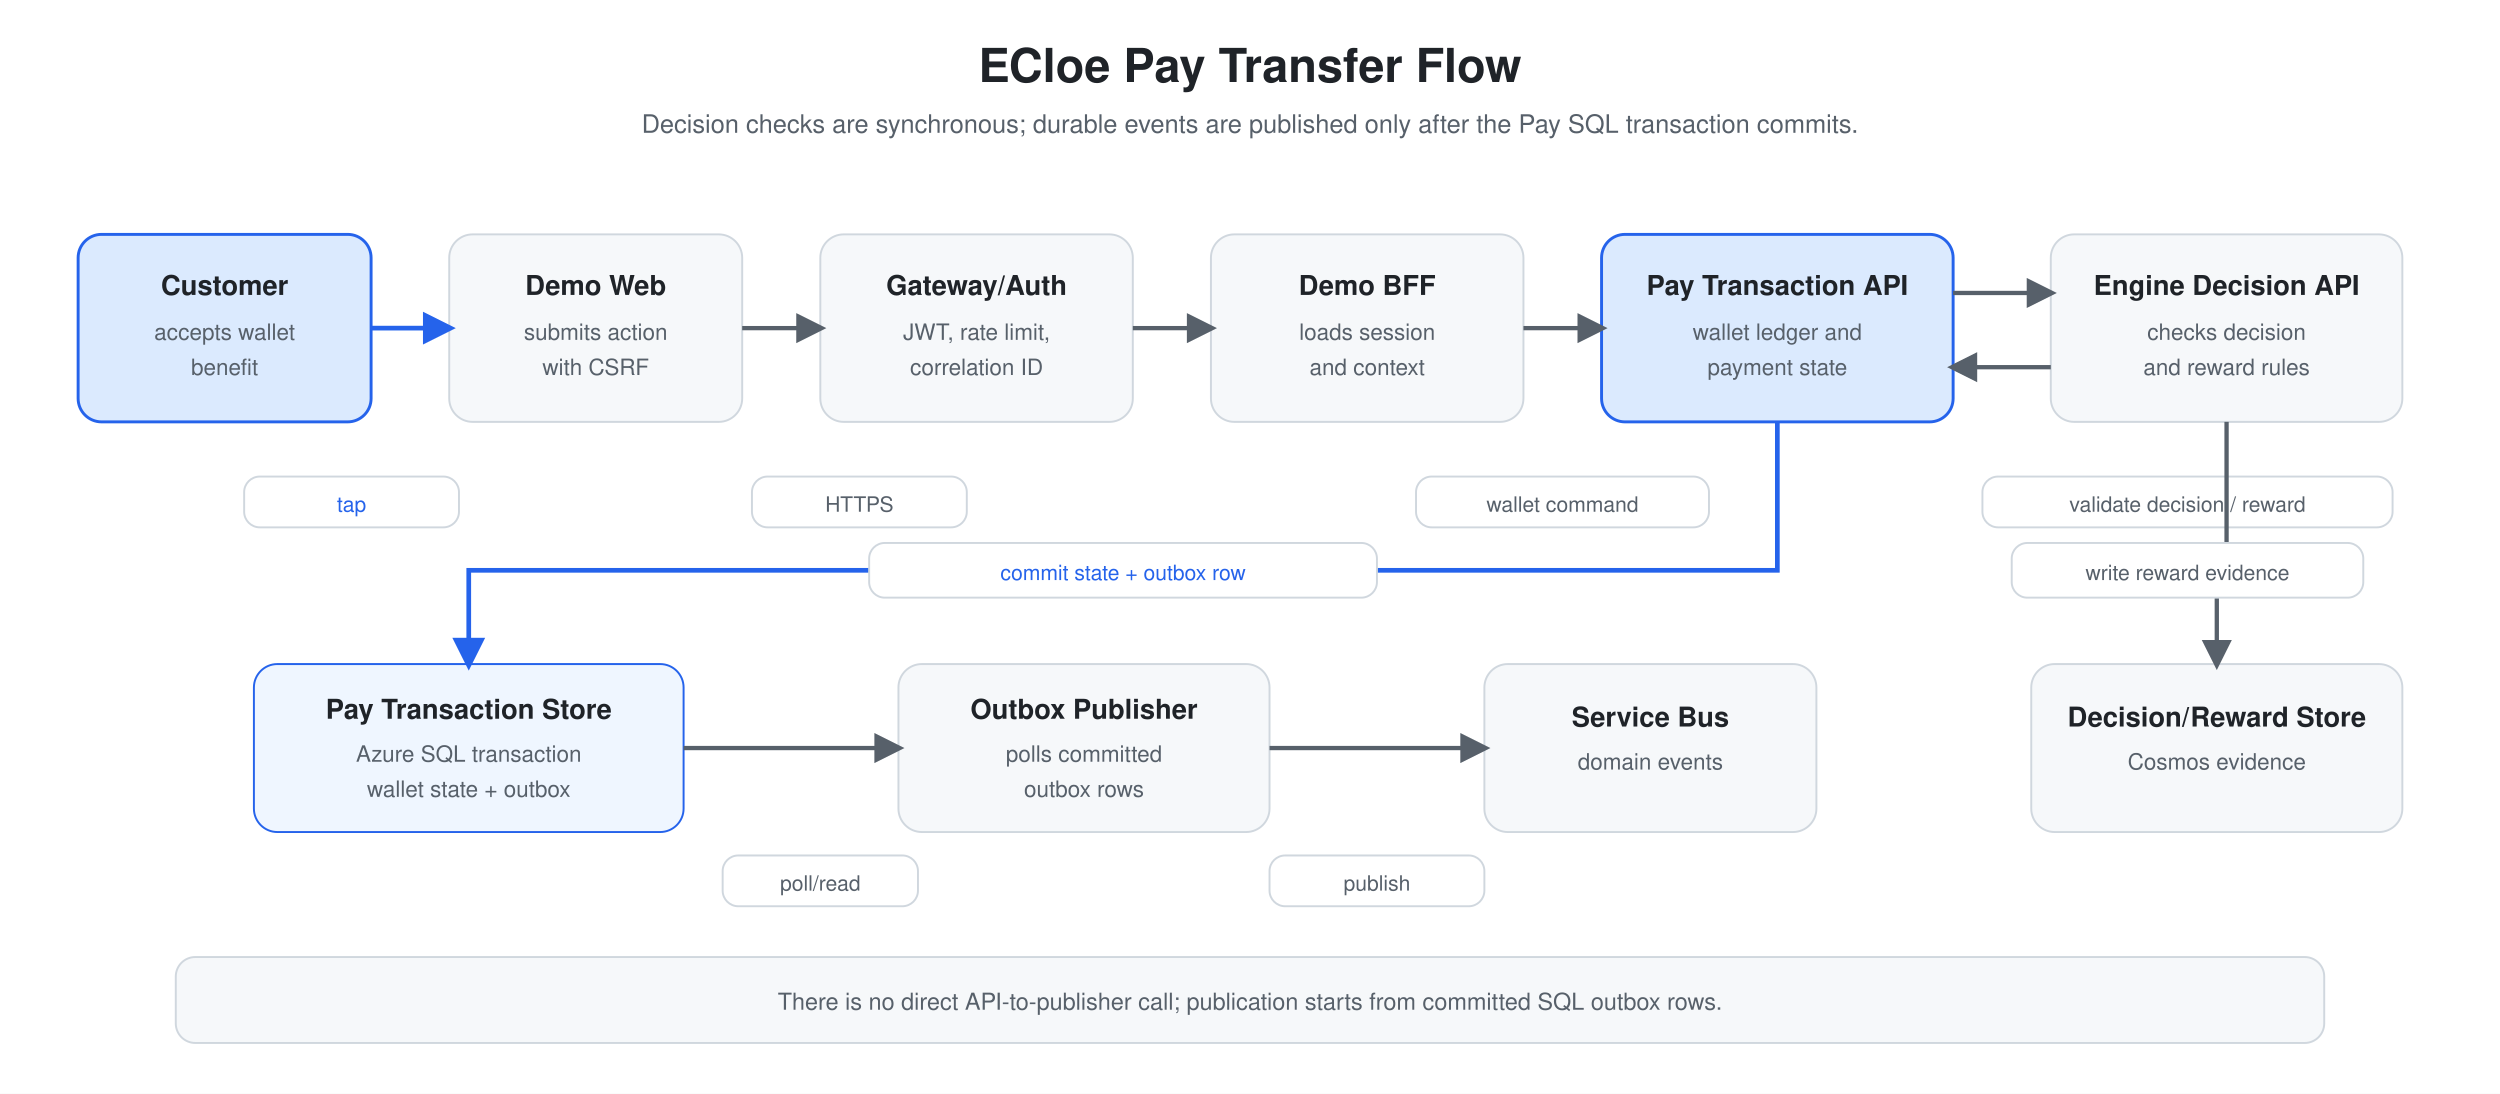
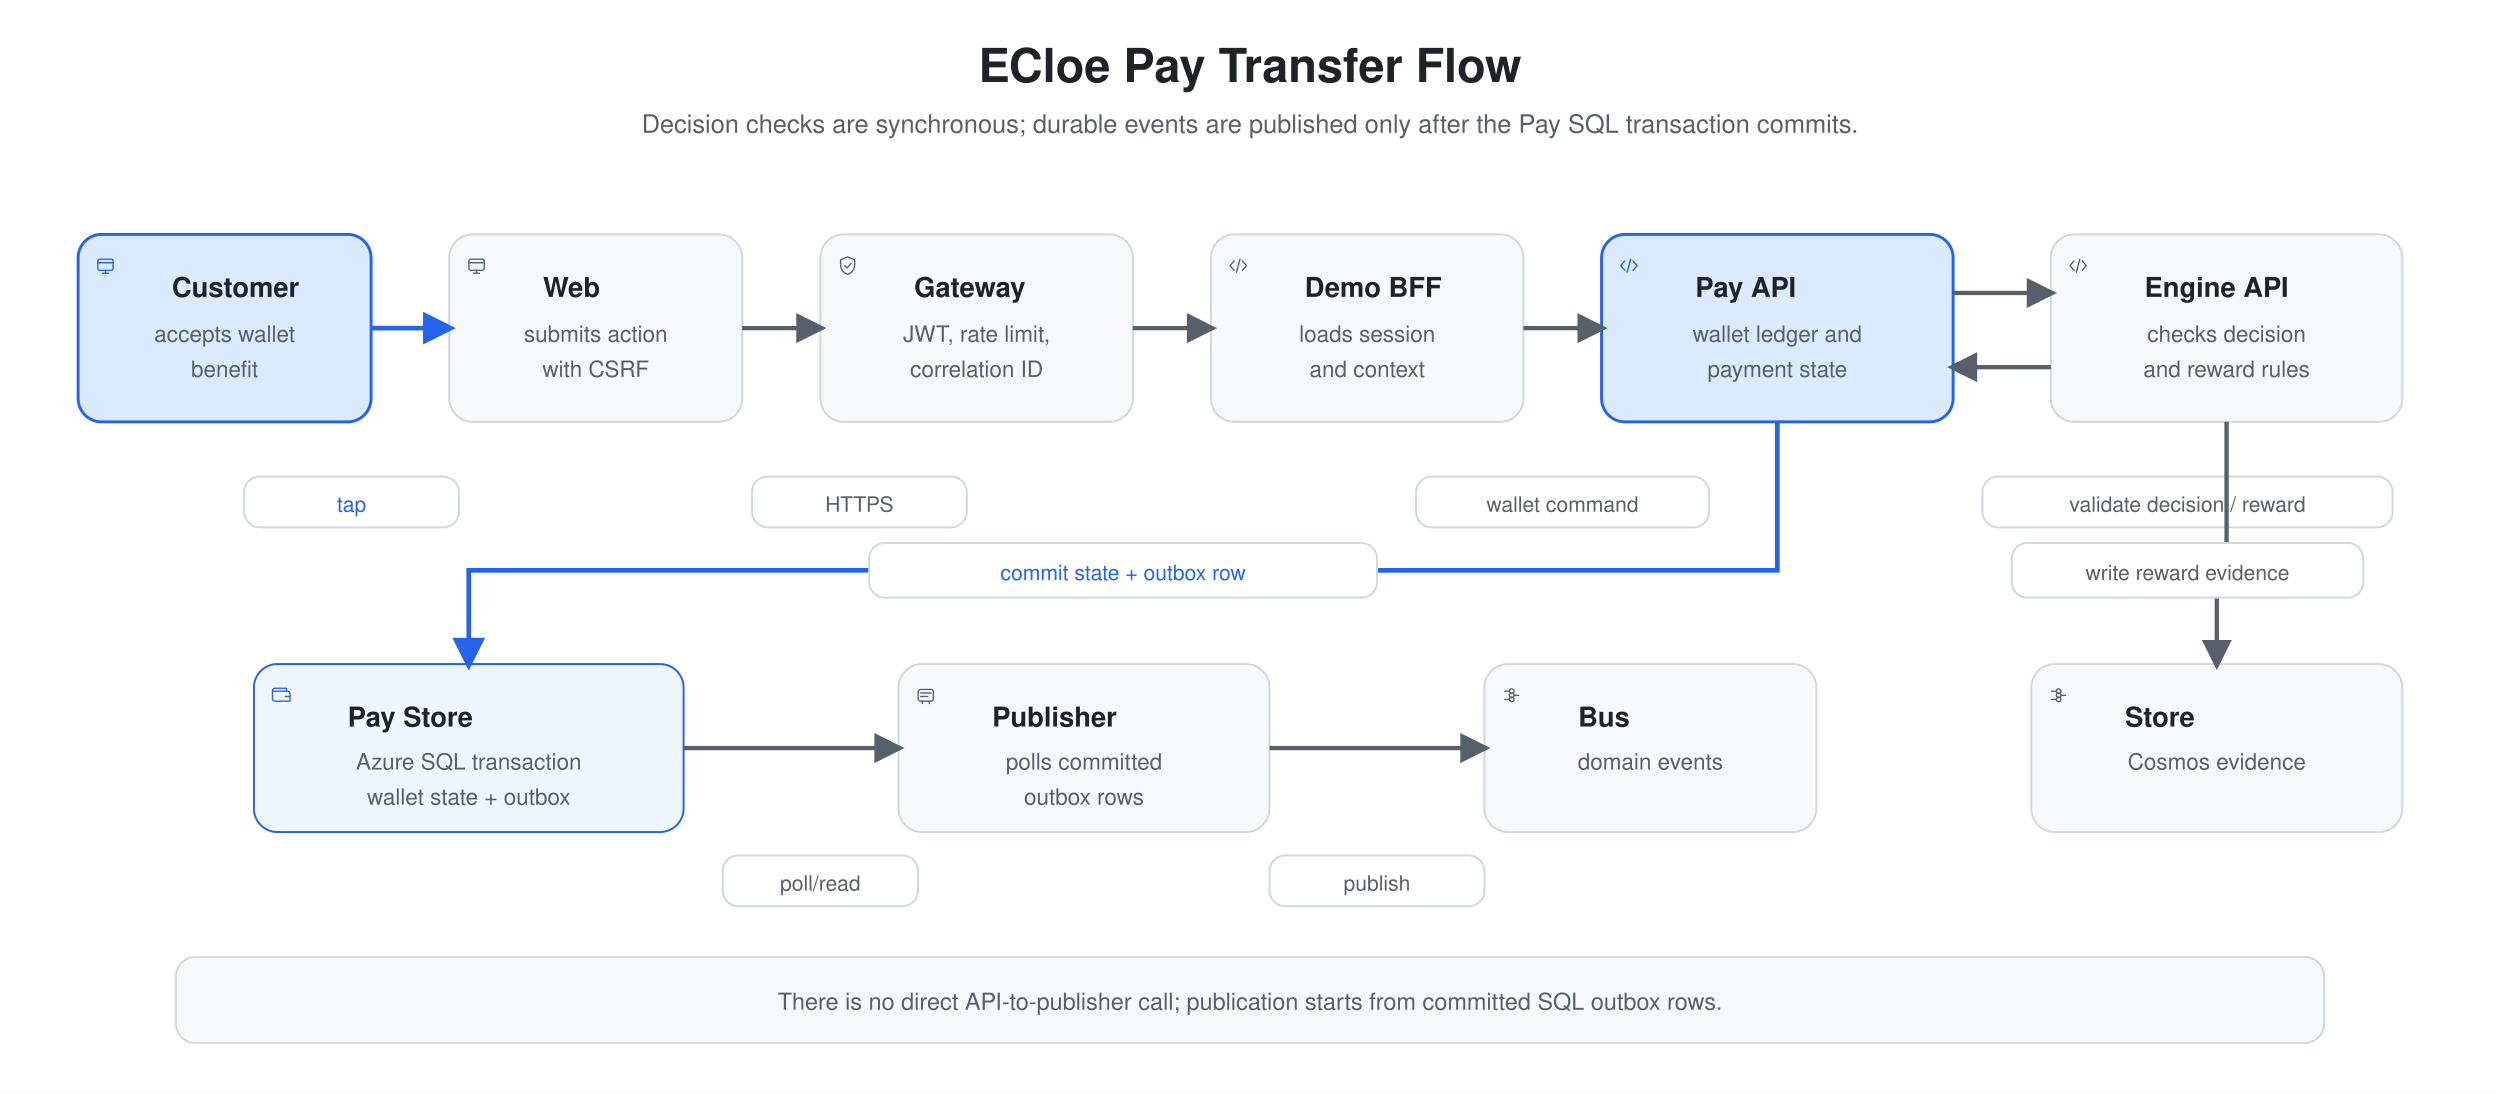
<svg xmlns="http://www.w3.org/2000/svg" viewBox="0 0 1280 560" role="img" aria-labelledby="title desc">
  <defs>
    <marker id="arrow" viewBox="0 0 10 10" refX="8" refY="5" markerWidth="7" markerHeight="7" orient="auto-start-reverse">
      <path d="M 0 0 L 10 5 L 0 10 z" fill="#57606a" />
    </marker>
    <marker id="arrow-blue" viewBox="0 0 10 10" refX="8" refY="5" markerWidth="7" markerHeight="7" orient="auto-start-reverse">
      <path d="M 0 0 L 10 5 L 0 10 z" fill="#2563eb" />
    </marker>
+     <g id="icon-web" fill="none" stroke="currentColor" stroke-width="2.3" stroke-linecap="round" stroke-linejoin="round">
+       <rect x="7" y="9" width="26" height="19" rx="3" />
+       <path d="M7 15h26M15 33h10M20 28v5" />
+     </g>
+     <g id="icon-shield" fill="none" stroke="currentColor" stroke-width="2.3" stroke-linecap="round" stroke-linejoin="round">
+       <path d="M20 5l12 5v9c0 8-5 13-12 16C13 32 8 27 8 19v-9l12-5z" />
+       <path d="M15 20l4 4 7-8" />
+     </g>
+     <g id="icon-api" fill="none" stroke="currentColor" stroke-width="2.3" stroke-linecap="round" stroke-linejoin="round">
+       <path d="M13 12l-7 8 7 8M27 12l7 8-7 8M23 9l-6 22" />
+     </g>
+     <g id="icon-wallet" fill="none" stroke="currentColor" stroke-width="2.3" stroke-linecap="round" stroke-linejoin="round">
+       <path d="M7 13h24a4 4 0 0 1 4 4v13H9a4 4 0 0 1-4-4V12a4 4 0 0 1 4-4h20v5" />
+       <path d="M27 22h8M29 22h1" />
+     </g>
+     <g id="icon-cart" fill="none" stroke="currentColor" stroke-width="2.3" stroke-linecap="round" stroke-linejoin="round">
+       <path d="M6 8h4l4 17h16l4-12H13" />
+       <circle cx="17" cy="32" r="2.4" />
+       <circle cx="29" cy="32" r="2.4" />
+     </g>
+     <g id="icon-decision" fill="none" stroke="currentColor" stroke-width="2.3" stroke-linecap="round" stroke-linejoin="round">
+       <path d="M8 13h8M8 27h8M24 20h8" />
+       <circle cx="20" cy="13" r="4" />
+       <circle cx="20" cy="27" r="4" />
+       <circle cx="20" cy="20" r="4" />
+     </g>
+     <g id="icon-database" fill="none" stroke="currentColor" stroke-width="2.3" stroke-linecap="round" stroke-linejoin="round">
+       <ellipse cx="20" cy="10" rx="12" ry="5" />
+       <path d="M8 10v18c0 3 5 5 12 5s12-2 12-5V10" />
+       <path d="M8 19c0 3 5 5 12 5s12-2 12-5" />
+     </g>
+     <g id="icon-bus" fill="none" stroke="currentColor" stroke-width="2.3" stroke-linecap="round" stroke-linejoin="round">
+       <rect x="7" y="10" width="26" height="20" rx="4" />
+       <path d="M11 16h18M11 22h12" />
+       <path d="M14 34v-4M26 34v-4" />
+     </g>
+     <g id="icon-worker" fill="none" stroke="currentColor" stroke-width="2.3" stroke-linecap="round" stroke-linejoin="round">
+       <circle cx="20" cy="20" r="5" />
+       <path d="M20 6v5M20 29v5M6 20h5M29 20h5M10 10l4 4M26 26l4 4M30 10l-4 4M14 26l-4 4" />
+     </g>
+     <g id="icon-artifact" fill="none" stroke="currentColor" stroke-width="2.3" stroke-linecap="round" stroke-linejoin="round">
+       <path d="M7 12h10l3 4h13v15H7z" />
+       <path d="M15 25h10M20 20v10" />
+     </g>
+     <g id="icon-chart" fill="none" stroke="currentColor" stroke-width="2.3" stroke-linecap="round" stroke-linejoin="round">
+       <path d="M8 31h24" />
+       <rect x="10" y="20" width="5" height="11" rx="1" />
+       <rect x="18" y="14" width="5" height="17" rx="1" />
+       <rect x="26" y="9" width="5" height="22" rx="1" />
+     </g>
+     <g id="icon-doc" fill="none" stroke="currentColor" stroke-width="2.3" stroke-linecap="round" stroke-linejoin="round">
+       <path d="M12 6h12l6 6v22H12z" />
+       <path d="M24 6v8h6M16 20h12M16 26h12" />
+     </g>
+     <g id="icon-eye" fill="none" stroke="currentColor" stroke-width="2.3" stroke-linecap="round" stroke-linejoin="round">
+       <path d="M5 20s6-9 15-9 15 9 15 9-6 9-15 9-15-9-15-9z" />
+       <circle cx="20" cy="20" r="4" />
+     </g>
  </defs>
  <rect width="1280" height="560" fill="#ffffff" />
  <text x="640" y="42" text-anchor="middle" font-family="Segoe UI, Helvetica, Arial, sans-serif" font-size="24" font-weight="700" fill="#1f2328">ECloe Pay Transfer Flow</text>
  <text x="640" y="68" text-anchor="middle" font-family="Segoe UI, Helvetica, Arial, sans-serif" font-size="13" fill="#57606a">Decision checks are synchronous; durable events are published only after the Pay SQL transaction commits.</text>
-   <rect x="40" y="120" width="150" height="96" rx="12" fill="#dbeafe" stroke="#2563eb" stroke-width="1.5" />
-   <text x="115" y="151" text-anchor="middle" font-family="Segoe UI, Helvetica, Arial, sans-serif" font-size="14" font-weight="700" fill="#1f2328">Customer</text>
-   <text x="115" y="174" text-anchor="middle" font-family="Segoe UI, Helvetica, Arial, sans-serif" font-size="11.5" fill="#57606a">accepts wallet</text>
-   <text x="115" y="192" text-anchor="middle" font-family="Segoe UI, Helvetica, Arial, sans-serif" font-size="11.5" fill="#57606a">benefit</text>
-   <rect x="230" y="120" width="150" height="96" rx="12" fill="#f6f8fa" stroke="#d0d7de" />
-   <text x="305" y="151" text-anchor="middle" font-family="Segoe UI, Helvetica, Arial, sans-serif" font-size="14" font-weight="700" fill="#1f2328">Demo Web</text>
-   <text x="305" y="174" text-anchor="middle" font-family="Segoe UI, Helvetica, Arial, sans-serif" font-size="11.5" fill="#57606a">submits action</text>
-   <text x="305" y="192" text-anchor="middle" font-family="Segoe UI, Helvetica, Arial, sans-serif" font-size="11.5" fill="#57606a">with CSRF</text>
-   <rect x="420" y="120" width="160" height="96" rx="12" fill="#f6f8fa" stroke="#d0d7de" />
-   <text x="500" y="151" text-anchor="middle" font-family="Segoe UI, Helvetica, Arial, sans-serif" font-size="14" font-weight="700" fill="#1f2328">Gateway/Auth</text>
-   <text x="500" y="174" text-anchor="middle" font-family="Segoe UI, Helvetica, Arial, sans-serif" font-size="11.5" fill="#57606a">JWT, rate limit,</text>
-   <text x="500" y="192" text-anchor="middle" font-family="Segoe UI, Helvetica, Arial, sans-serif" font-size="11.5" fill="#57606a">correlation ID</text>
-   <rect x="620" y="120" width="160" height="96" rx="12" fill="#f6f8fa" stroke="#d0d7de" />
-   <text x="700" y="151" text-anchor="middle" font-family="Segoe UI, Helvetica, Arial, sans-serif" font-size="14" font-weight="700" fill="#1f2328">Demo BFF</text>
-   <text x="700" y="174" text-anchor="middle" font-family="Segoe UI, Helvetica, Arial, sans-serif" font-size="11.5" fill="#57606a">loads session</text>
-   <text x="700" y="192" text-anchor="middle" font-family="Segoe UI, Helvetica, Arial, sans-serif" font-size="11.5" fill="#57606a">and context</text>
-   <rect x="820" y="120" width="180" height="96" rx="12" fill="#dbeafe" stroke="#2563eb" stroke-width="1.5" />
-   <text x="910" y="151" text-anchor="middle" font-family="Segoe UI, Helvetica, Arial, sans-serif" font-size="14" font-weight="700" fill="#1f2328">Pay Transaction API</text>
-   <text x="910" y="174" text-anchor="middle" font-family="Segoe UI, Helvetica, Arial, sans-serif" font-size="11.5" fill="#57606a">wallet ledger and</text>
-   <text x="910" y="192" text-anchor="middle" font-family="Segoe UI, Helvetica, Arial, sans-serif" font-size="11.5" fill="#57606a">payment state</text>
-   <rect x="1050" y="120" width="180" height="96" rx="12" fill="#f6f8fa" stroke="#d0d7de" />
-   <text x="1140" y="151" text-anchor="middle" font-family="Segoe UI, Helvetica, Arial, sans-serif" font-size="14" font-weight="700" fill="#1f2328">Engine Decision API</text>
-   <text x="1140" y="174" text-anchor="middle" font-family="Segoe UI, Helvetica, Arial, sans-serif" font-size="11.5" fill="#57606a">checks decision</text>
-   <text x="1140" y="192" text-anchor="middle" font-family="Segoe UI, Helvetica, Arial, sans-serif" font-size="11.5" fill="#57606a">and reward rules</text>
+   <rect x="40" y="120" width="150" height="96" rx="12" fill="#dbeafe" stroke="#2563eb" stroke-width="1.5" data-card="true" />
+   <use href="#icon-web" transform="translate(48 130) scale(0.30)" color="#2563eb" aria-hidden="true" />
+   <text x="88" y="152" text-anchor="start" font-family="Segoe UI, Helvetica, Arial, sans-serif" font-size="14" font-weight="700" fill="#1f2328">Customer</text>
+   <text x="115" y="175" text-anchor="middle" font-family="Segoe UI, Helvetica, Arial, sans-serif" font-size="11.5" fill="#57606a">accepts wallet</text>
+   <text x="115" y="193" text-anchor="middle" font-family="Segoe UI, Helvetica, Arial, sans-serif" font-size="11.5" fill="#57606a">benefit</text>
+   <rect x="230" y="120" width="150" height="96" rx="12" fill="#f6f8fa" stroke="#d0d7de" data-card="true" />
+   <use href="#icon-web" transform="translate(238 130) scale(0.30)" color="#57606a" aria-hidden="true" />
+   <text x="278" y="152" text-anchor="start" font-family="Segoe UI, Helvetica, Arial, sans-serif" font-size="14" font-weight="700" fill="#1f2328">Web</text>
+   <text x="305" y="175" text-anchor="middle" font-family="Segoe UI, Helvetica, Arial, sans-serif" font-size="11.5" fill="#57606a">submits action</text>
+   <text x="305" y="193" text-anchor="middle" font-family="Segoe UI, Helvetica, Arial, sans-serif" font-size="11.5" fill="#57606a">with CSRF</text>
+   <rect x="420" y="120" width="160" height="96" rx="12" fill="#f6f8fa" stroke="#d0d7de" data-card="true" />
+   <use href="#icon-shield" transform="translate(428 130) scale(0.30)" color="#57606a" aria-hidden="true" />
+   <text x="468" y="152" text-anchor="start" font-family="Segoe UI, Helvetica, Arial, sans-serif" font-size="14" font-weight="700" fill="#1f2328">Gateway</text>
+   <text x="500" y="175" text-anchor="middle" font-family="Segoe UI, Helvetica, Arial, sans-serif" font-size="11.5" fill="#57606a">JWT, rate limit,</text>
+   <text x="500" y="193" text-anchor="middle" font-family="Segoe UI, Helvetica, Arial, sans-serif" font-size="11.5" fill="#57606a">correlation ID</text>
+   <rect x="620" y="120" width="160" height="96" rx="12" fill="#f6f8fa" stroke="#d0d7de" data-card="true" />
+   <use href="#icon-api" transform="translate(628 130) scale(0.30)" color="#57606a" aria-hidden="true" />
+   <text x="668" y="152" text-anchor="start" font-family="Segoe UI, Helvetica, Arial, sans-serif" font-size="14" font-weight="700" fill="#1f2328">Demo BFF</text>
+   <text x="700" y="175" text-anchor="middle" font-family="Segoe UI, Helvetica, Arial, sans-serif" font-size="11.5" fill="#57606a">loads session</text>
+   <text x="700" y="193" text-anchor="middle" font-family="Segoe UI, Helvetica, Arial, sans-serif" font-size="11.5" fill="#57606a">and context</text>
+   <rect x="820" y="120" width="180" height="96" rx="12" fill="#dbeafe" stroke="#2563eb" stroke-width="1.5" data-card="true" />
+   <use href="#icon-api" transform="translate(828 130) scale(0.30)" color="#2563eb" aria-hidden="true" />
+   <text x="868" y="152" text-anchor="start" font-family="Segoe UI, Helvetica, Arial, sans-serif" font-size="14" font-weight="700" fill="#1f2328">Pay API</text>
+   <text x="910" y="175" text-anchor="middle" font-family="Segoe UI, Helvetica, Arial, sans-serif" font-size="11.5" fill="#57606a">wallet ledger and</text>
+   <text x="910" y="193" text-anchor="middle" font-family="Segoe UI, Helvetica, Arial, sans-serif" font-size="11.5" fill="#57606a">payment state</text>
+   <rect x="1050" y="120" width="180" height="96" rx="12" fill="#f6f8fa" stroke="#d0d7de" data-card="true" />
+   <use href="#icon-api" transform="translate(1058 130) scale(0.30)" color="#57606a" aria-hidden="true" />
+   <text x="1098" y="152" text-anchor="start" font-family="Segoe UI, Helvetica, Arial, sans-serif" font-size="14" font-weight="700" fill="#1f2328">Engine API</text>
+   <text x="1140" y="175" text-anchor="middle" font-family="Segoe UI, Helvetica, Arial, sans-serif" font-size="11.5" fill="#57606a">checks decision</text>
+   <text x="1140" y="193" text-anchor="middle" font-family="Segoe UI, Helvetica, Arial, sans-serif" font-size="11.5" fill="#57606a">and reward rules</text>
  <line x1="190" y1="168" x2="230" y2="168" stroke="#2563eb" stroke-width="2.4" marker-end="url(#arrow-blue)" />
  <line x1="380" y1="168" x2="420" y2="168" stroke="#57606a" stroke-width="2.2" marker-end="url(#arrow)" />
  <line x1="580" y1="168" x2="620" y2="168" stroke="#57606a" stroke-width="2.2" marker-end="url(#arrow)" />
  <line x1="780" y1="168" x2="820" y2="168" stroke="#57606a" stroke-width="2.2" marker-end="url(#arrow)" />
  <line x1="1000" y1="150" x2="1050" y2="150" stroke="#57606a" stroke-width="2.2" marker-end="url(#arrow)" />
  <line x1="1050" y1="188" x2="1000" y2="188" stroke="#57606a" stroke-width="2.2" marker-end="url(#arrow)" />
  <rect x="125" y="244" width="110" height="26" rx="8" fill="#ffffff" stroke="#d0d7de" />
  <text x="180" y="262" text-anchor="middle" font-family="Segoe UI, Helvetica, Arial, sans-serif" font-size="10.8" fill="#2563eb">tap</text>
  <rect x="385" y="244" width="110" height="26" rx="8" fill="#ffffff" stroke="#d0d7de" />
  <text x="440" y="262" text-anchor="middle" font-family="Segoe UI, Helvetica, Arial, sans-serif" font-size="10.8" fill="#57606a">HTTPS</text>
  <rect x="725" y="244" width="150" height="26" rx="8" fill="#ffffff" stroke="#d0d7de" />
  <text x="800" y="262" text-anchor="middle" font-family="Segoe UI, Helvetica, Arial, sans-serif" font-size="10.8" fill="#57606a">wallet command</text>
  <rect x="1015" y="244" width="210" height="26" rx="8" fill="#ffffff" stroke="#d0d7de" />
  <text x="1120" y="262" text-anchor="middle" font-family="Segoe UI, Helvetica, Arial, sans-serif" font-size="10.8" fill="#57606a">validate decision / reward</text>
-   <rect x="130" y="340" width="220" height="86" rx="12" fill="#eff6ff" stroke="#2563eb" />
-   <text x="240" y="368" text-anchor="middle" font-family="Segoe UI, Helvetica, Arial, sans-serif" font-size="14" font-weight="700" fill="#1f2328">Pay Transaction Store</text>
-   <text x="240" y="390" text-anchor="middle" font-family="Segoe UI, Helvetica, Arial, sans-serif" font-size="11.5" fill="#57606a">Azure SQL transaction</text>
-   <text x="240" y="408" text-anchor="middle" font-family="Segoe UI, Helvetica, Arial, sans-serif" font-size="11.5" fill="#57606a">wallet state + outbox</text>
-   <rect x="460" y="340" width="190" height="86" rx="12" fill="#f6f8fa" stroke="#d0d7de" />
-   <text x="555" y="368" text-anchor="middle" font-family="Segoe UI, Helvetica, Arial, sans-serif" font-size="14" font-weight="700" fill="#1f2328">Outbox Publisher</text>
-   <text x="555" y="390" text-anchor="middle" font-family="Segoe UI, Helvetica, Arial, sans-serif" font-size="11.5" fill="#57606a">polls committed</text>
-   <text x="555" y="408" text-anchor="middle" font-family="Segoe UI, Helvetica, Arial, sans-serif" font-size="11.5" fill="#57606a">outbox rows</text>
-   <rect x="760" y="340" width="170" height="86" rx="12" fill="#f6f8fa" stroke="#d0d7de" />
-   <text x="845" y="372" text-anchor="middle" font-family="Segoe UI, Helvetica, Arial, sans-serif" font-size="14" font-weight="700" fill="#1f2328">Service Bus</text>
+   <rect x="130" y="340" width="220" height="86" rx="12" fill="#eff6ff" stroke="#2563eb" data-card="true" />
+   <use href="#icon-wallet" transform="translate(138 350) scale(0.30)" color="#2563eb" aria-hidden="true" />
+   <text x="178" y="372" text-anchor="start" font-family="Segoe UI, Helvetica, Arial, sans-serif" font-size="14" font-weight="700" fill="#1f2328">Pay Store</text>
+   <text x="240" y="394" text-anchor="middle" font-family="Segoe UI, Helvetica, Arial, sans-serif" font-size="11.5" fill="#57606a">Azure SQL transaction</text>
+   <text x="240" y="412" text-anchor="middle" font-family="Segoe UI, Helvetica, Arial, sans-serif" font-size="11.5" fill="#57606a">wallet state + outbox</text>
+   <rect x="460" y="340" width="190" height="86" rx="12" fill="#f6f8fa" stroke="#d0d7de" data-card="true" />
+   <use href="#icon-bus" transform="translate(468 350) scale(0.30)" color="#57606a" aria-hidden="true" />
+   <text x="508" y="372" text-anchor="start" font-family="Segoe UI, Helvetica, Arial, sans-serif" font-size="14" font-weight="700" fill="#1f2328">Publisher</text>
+   <text x="555" y="394" text-anchor="middle" font-family="Segoe UI, Helvetica, Arial, sans-serif" font-size="11.5" fill="#57606a">polls committed</text>
+   <text x="555" y="412" text-anchor="middle" font-family="Segoe UI, Helvetica, Arial, sans-serif" font-size="11.5" fill="#57606a">outbox rows</text>
+   <rect x="760" y="340" width="170" height="86" rx="12" fill="#f6f8fa" stroke="#d0d7de" data-card="true" />
+   <use href="#icon-decision" transform="translate(768 350) scale(0.30)" color="#57606a" aria-hidden="true" />
+   <text x="808" y="372" text-anchor="start" font-family="Segoe UI, Helvetica, Arial, sans-serif" font-size="14" font-weight="700" fill="#1f2328">Bus</text>
  <text x="845" y="394" text-anchor="middle" font-family="Segoe UI, Helvetica, Arial, sans-serif" font-size="11.5" fill="#57606a">domain events</text>
-   <rect x="1040" y="340" width="190" height="86" rx="12" fill="#f6f8fa" stroke="#d0d7de" />
-   <text x="1135" y="372" text-anchor="middle" font-family="Segoe UI, Helvetica, Arial, sans-serif" font-size="14" font-weight="700" fill="#1f2328">Decision/Reward Store</text>
+   <rect x="1040" y="340" width="190" height="86" rx="12" fill="#f6f8fa" stroke="#d0d7de" data-card="true" />
+   <use href="#icon-decision" transform="translate(1048 350) scale(0.30)" color="#57606a" aria-hidden="true" />
+   <text x="1088" y="372" text-anchor="start" font-family="Segoe UI, Helvetica, Arial, sans-serif" font-size="14" font-weight="700" fill="#1f2328">Store</text>
  <text x="1135" y="394" text-anchor="middle" font-family="Segoe UI, Helvetica, Arial, sans-serif" font-size="11.5" fill="#57606a">Cosmos evidence</text>
  <polyline points="910,216 910,292 240,292 240,340" fill="none" stroke="#2563eb" stroke-width="2.4" marker-end="url(#arrow-blue)" />
  <line x1="350" y1="383" x2="460" y2="383" stroke="#57606a" stroke-width="2.2" marker-end="url(#arrow)" />
  <line x1="650" y1="383" x2="760" y2="383" stroke="#57606a" stroke-width="2.2" marker-end="url(#arrow)" />
  <polyline points="1140,216 1140,292 1135,292 1135,340" fill="none" stroke="#57606a" stroke-width="2.2" marker-end="url(#arrow)" />
  <rect x="445" y="278" width="260" height="28" rx="8" fill="#ffffff" stroke="#d0d7de" />
  <text x="575" y="297" text-anchor="middle" font-family="Segoe UI, Helvetica, Arial, sans-serif" font-size="10.8" fill="#2563eb">commit state + outbox row</text>
  <rect x="370" y="438" width="100" height="26" rx="8" fill="#ffffff" stroke="#d0d7de" />
  <text x="420" y="456" text-anchor="middle" font-family="Segoe UI, Helvetica, Arial, sans-serif" font-size="10.8" fill="#57606a">poll/read</text>
  <rect x="650" y="438" width="110" height="26" rx="8" fill="#ffffff" stroke="#d0d7de" />
  <text x="705" y="456" text-anchor="middle" font-family="Segoe UI, Helvetica, Arial, sans-serif" font-size="10.8" fill="#57606a">publish</text>
  <rect x="1030" y="278" width="180" height="28" rx="8" fill="#ffffff" stroke="#d0d7de" />
  <text x="1120" y="297" text-anchor="middle" font-family="Segoe UI, Helvetica, Arial, sans-serif" font-size="10.8" fill="#57606a">write reward evidence</text>
  <rect x="90" y="490" width="1100" height="44" rx="10" fill="#f6f8fa" stroke="#d0d7de" />
  <text x="640" y="517" text-anchor="middle" font-family="Segoe UI, Helvetica, Arial, sans-serif" font-size="12" fill="#57606a">There is no direct API-to-publisher call; publication starts from committed SQL outbox rows.</text>
</svg>
